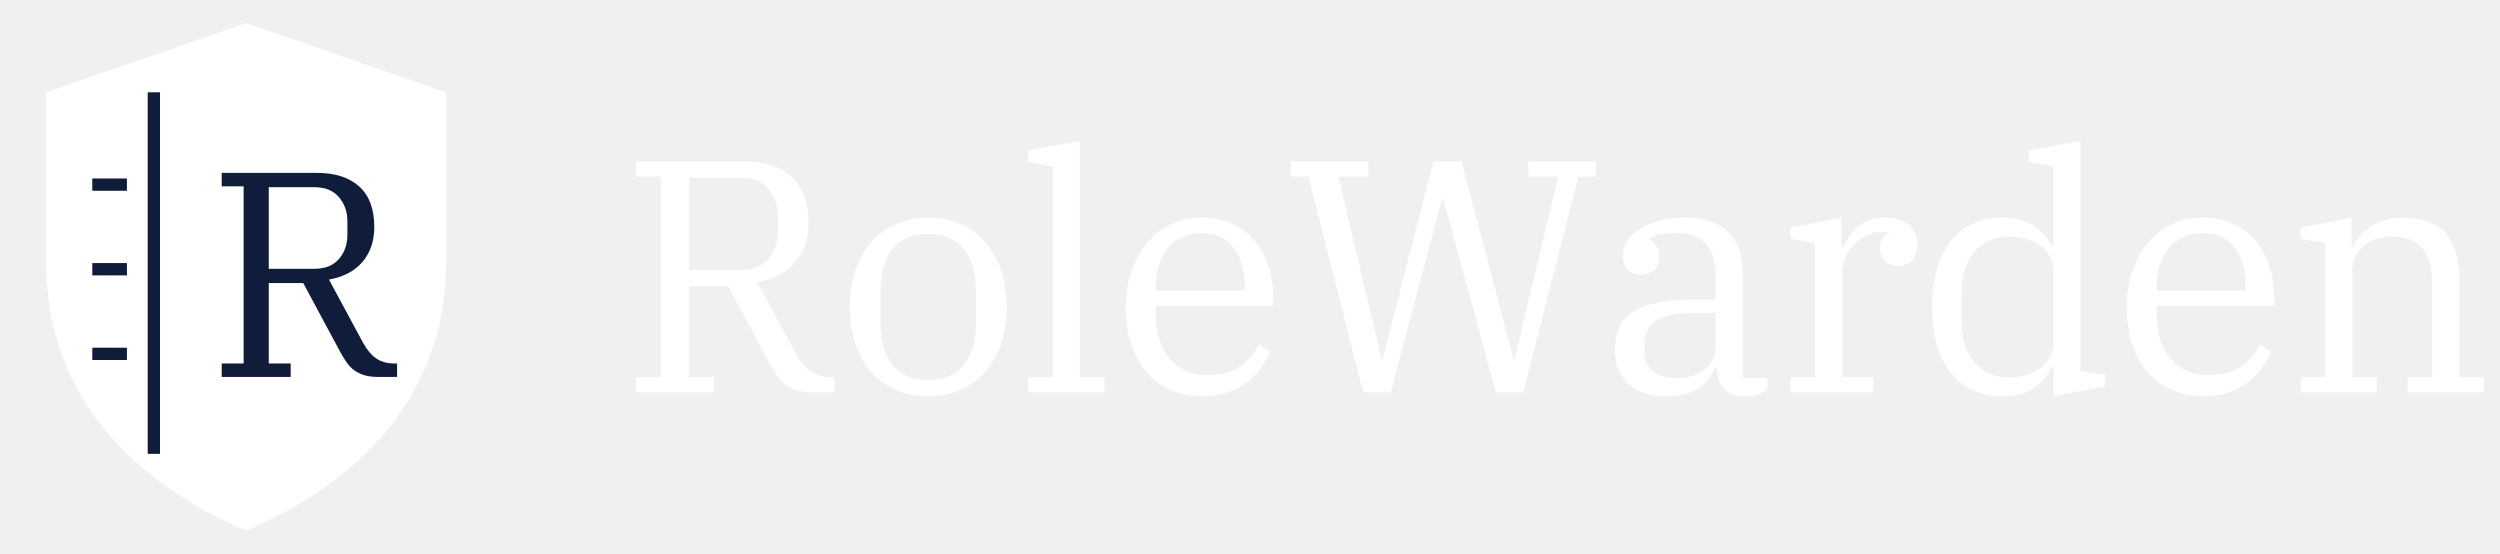
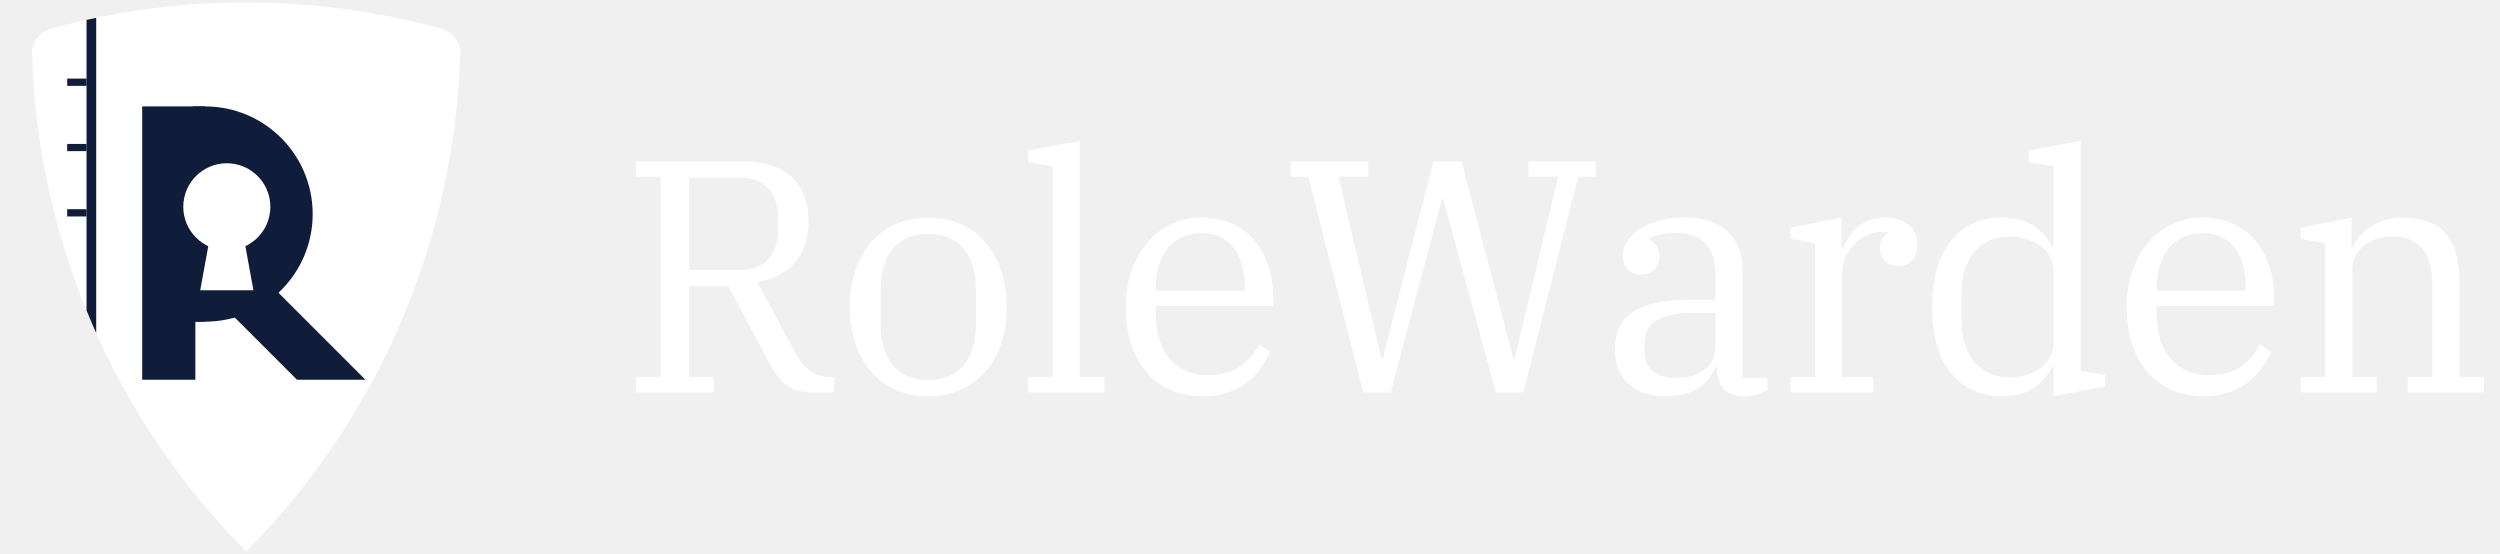
<svg xmlns="http://www.w3.org/2000/svg" width="325" height="72" viewBox="0 0 325 72">
  <g transform="translate(0.00 0.00) scale(1)">
-     <path fill="#ffffff" d="M32 3 L58 12 V34 C58 52 46 63 32 69 C18 63 6 52 6 34 V12 Z" />
-     <g stroke="#0f1d3a" stroke-width="1.6" fill="none">
-       <line x1="20" y1="12" x2="20" y2="59" />
-       <line x1="12" y1="24" x2="16.5" y2="24" />
-       <line x1="12" y1="35" x2="16.5" y2="35" />
-       <line x1="12" y1="46" x2="16.5" y2="46" />
+     <g transform="translate(3.852 0) scale(0.15721) translate(-120.94 -98.0)">
+       <defs>
+         <clipPath id="ks19">
+           <path d="M300.00,554.00 A610.00,610.00 0 0 0 477.05,142.69 A21.00,21.00 0 0 0 461.62,121.80 A610.00,610.00 0 0 0 138.38,121.80 A21.00,21.00 0 0 0 122.95,142.69 A610.00,610.00 0 0 0 300.00,554.00 Z" />
+         </clipPath>
+       </defs>
+       <path fill="#ffffff" d="M300.00,554.00 A610.00,610.00 0 0 0 477.05,142.69 A21.00,21.00 0 0 0 461.62,121.80 A610.00,610.00 0 0 0 138.38,121.80 A21.00,21.00 0 0 0 122.95,142.69 A610.00,610.00 0 0 0 300.00,554.00 Z" />
+       <g fill="#0f1d3a" clip-path="url(#ks19)">
+         <rect x="168" y="98" width="8" height="458" />
+         <rect x="152" y="163.0" width="16" height="6" />
+         <rect x="152" y="217.0" width="16" height="6" />
+         <rect x="152" y="271.0" width="16" height="6" />
+       </g>
+       <g fill="#0f1d3a" clip-path="url(#ks19)">
+         <path d="M214,186 H266 V364 H258 V412 H214 Z" />
+         <path d="M266,186 A89,89 0 0 1 266,364 H256 V186 Z" />
+         <path d="M264,334 L320.6,334 L398.6,412 L342.0,412 Z" />
+       </g>
+       <g fill="#ffffff">
+         <circle cx="284" cy="269" r="36" />
+         <path d="M271,288.8 L297,288.8 L306,338 L262,338 Z" />
+       </g>
    </g>
-     <path fill="#0f1d3a" d="M28.822 47.252H31.672V24.224H28.822V22.476H41.21Q44.744 22.476 46.701 24.243Q48.658 26.01 48.658 29.506Q48.658 32.204 47.157 34.009Q45.656 35.814 42.768 36.346L47.214 44.592Q47.974 45.96 48.924 46.606Q49.874 47.252 51.28 47.252H51.622V49.0H49.19Q48.088 49.0 47.347 48.772Q46.606 48.544 46.036 48.126Q45.466 47.708 45.029 47.062Q44.592 46.416 44.136 45.58L39.424 36.802H34.94V47.252H37.79V49.0H28.822ZM34.94 34.94H40.906Q42.958 34.94 44.06 33.667Q45.162 32.394 45.162 30.532V28.784Q45.162 26.922 44.06 25.63Q42.958 24.338 40.906 24.338H34.94Z" />
  </g>
  <path fill="#ffffff" d="M82.665 49.022H85.89V22.964H82.665V20.986H96.683Q100.682 20.986 102.896 22.986Q105.111 24.985 105.111 28.941Q105.111 31.994 103.412 34.037Q101.714 36.079 98.446 36.681L103.477 46.012Q104.337 47.56 105.412 48.291Q106.487 49.022 108.078 49.022H108.465V51.0H105.713Q104.466 51.0 103.627 50.742Q102.789 50.484 102.144 50.011Q101.499 49.538 101.004 48.807Q100.51 48.076 99.994 47.13L94.662 37.197H89.588V49.022H92.813V51.0H82.665ZM89.588 35.09H96.339Q98.661 35.09 99.908 33.65Q101.155 32.209 101.155 30.102V28.124Q101.155 26.017 99.908 24.555Q98.661 23.093 96.339 23.093H89.588Z M120.677 49.409Q122.268 49.409 123.45 48.871Q124.633 48.334 125.385 47.367Q126.138 46.399 126.503 45.088Q126.869 43.776 126.869 42.228V37.584Q126.869 36.036 126.503 34.724Q126.138 33.413 125.385 32.445Q124.633 31.478 123.45 30.941Q122.268 30.403 120.677 30.403Q119.043 30.403 117.882 30.941Q116.721 31.478 115.968 32.445Q115.216 33.413 114.85 34.724Q114.485 36.036 114.485 37.584V42.228Q114.485 43.776 114.85 45.088Q115.216 46.399 115.968 47.367Q116.721 48.334 117.882 48.871Q119.043 49.409 120.677 49.409ZM120.677 51.516Q118.398 51.516 116.506 50.699Q114.614 49.882 113.281 48.355Q111.948 46.829 111.217 44.701Q110.486 42.572 110.486 39.906Q110.486 37.283 111.217 35.133Q111.948 32.983 113.281 31.457Q114.614 29.93 116.506 29.113Q118.398 28.296 120.677 28.296Q122.956 28.296 124.848 29.113Q126.74 29.93 128.073 31.457Q129.406 32.983 130.137 35.133Q130.868 37.283 130.868 39.906Q130.868 42.572 130.137 44.701Q129.406 46.829 128.073 48.355Q126.74 49.882 124.848 50.699Q122.956 51.516 120.677 51.516Z M133.663 49.022H136.845V21.631L133.663 21.072V19.567L140.371 18.32V49.022H143.553V51.0H133.663Z M156.41 51.516Q154.045 51.516 152.174 50.677Q150.304 49.839 149.014 48.334Q147.724 46.829 147.036 44.679Q146.348 42.529 146.348 39.906Q146.348 37.326 147.1 35.198Q147.853 33.069 149.164 31.521Q150.476 29.973 152.282 29.135Q154.088 28.296 156.238 28.296Q158.431 28.296 160.151 29.07Q161.871 29.844 163.053 31.242Q164.236 32.639 164.881 34.574Q165.526 36.509 165.526 38.788V39.777H150.261V40.895Q150.261 44.55 152.089 46.657Q153.916 48.764 156.969 48.764Q159.635 48.764 161.204 47.668Q162.774 46.571 163.677 44.808L165.096 45.711Q164.666 46.829 163.913 47.883Q163.161 48.936 162.086 49.731Q161.011 50.527 159.592 51.022Q158.173 51.516 156.41 51.516ZM150.261 37.799H161.828V37.369Q161.828 35.864 161.505 34.574Q161.183 33.284 160.495 32.338Q159.807 31.392 158.753 30.855Q157.7 30.317 156.238 30.317Q154.776 30.317 153.658 30.833Q152.54 31.349 151.787 32.295Q151.035 33.241 150.648 34.51Q150.261 35.778 150.261 37.283Z M170.084 22.964H167.805V20.986H177.867V22.964H173.997L179.587 46.614H179.759L186.338 20.986H189.993L196.744 46.614H196.916L202.549 22.964H198.679V20.986H207.451V22.964H205.172L198.034 51.0H194.465L187.628 25.888H187.456L180.791 51.0H177.222Z M216.524 51.516Q213.428 51.516 211.686 49.903Q209.945 48.291 209.945 45.496Q209.945 43.905 210.461 42.68Q210.977 41.454 212.159 40.637Q213.342 39.82 215.234 39.39Q217.126 38.96 219.835 38.96H223.017V35.692Q223.017 33.069 221.748 31.672Q220.48 30.274 217.943 30.274Q216.825 30.274 215.879 30.468Q214.933 30.661 214.331 31.005V31.091Q214.804 31.349 215.255 31.865Q215.707 32.381 215.707 33.327Q215.707 34.445 215.062 35.069Q214.417 35.692 213.342 35.692Q212.31 35.692 211.643 35.069Q210.977 34.445 210.977 33.198Q210.977 32.252 211.536 31.37Q212.095 30.489 213.127 29.801Q214.159 29.113 215.685 28.705Q217.212 28.296 219.147 28.296Q222.63 28.296 224.586 30.102Q226.543 31.908 226.543 35.176V49.151H229.768V50.656Q229.295 51.0 228.499 51.258Q227.704 51.516 226.715 51.516Q225.038 51.516 224.135 50.57Q223.232 49.624 223.232 48.033V47.732H223.017Q222.716 48.463 222.221 49.151Q221.727 49.839 220.953 50.355Q220.179 50.871 219.082 51.194Q217.986 51.516 216.524 51.516ZM218.029 49.151Q220.093 49.151 221.555 48.097Q223.017 47.044 223.017 44.851V40.68H220.222Q218.373 40.68 217.126 40.96Q215.879 41.239 215.148 41.776Q214.417 42.314 214.094 43.088Q213.772 43.862 213.772 44.894V45.797Q213.772 47.431 214.89 48.291Q216.008 49.151 218.029 49.151Z M232.778 49.022H235.96V31.607L232.778 31.048V29.586L239.4 28.296V32.166H239.615Q239.916 31.478 240.367 30.79Q240.819 30.102 241.485 29.543Q242.152 28.984 243.033 28.64Q243.915 28.296 245.076 28.296Q246.968 28.296 248.107 29.199Q249.247 30.102 249.247 31.822Q249.247 33.112 248.602 33.843Q247.957 34.574 246.925 34.574Q245.764 34.574 245.076 33.95Q244.388 33.327 244.388 32.338Q244.388 31.478 244.753 30.941Q245.119 30.403 245.592 30.317V30.231Q245.42 30.188 245.162 30.167Q244.904 30.145 244.517 30.145Q243.614 30.145 242.711 30.597Q241.808 31.048 241.098 31.758Q240.389 32.467 239.937 33.37Q239.486 34.273 239.486 35.176V49.022H243.528V51.0H232.778Z M260.255 51.516Q256.127 51.516 253.654 48.528Q251.182 45.539 251.182 39.906Q251.182 34.273 253.654 31.285Q256.127 28.296 260.255 28.296Q262.835 28.296 264.447 29.414Q266.06 30.532 266.791 32.123H266.963V21.631L263.738 21.072V19.567L270.489 18.32V48.205L273.671 48.764V50.226L266.963 51.516V47.646H266.791Q266.06 49.237 264.469 50.377Q262.878 51.516 260.255 51.516ZM261.287 49.065Q262.319 49.065 263.351 48.764Q264.383 48.463 265.178 47.904Q265.974 47.345 266.468 46.507Q266.963 45.668 266.963 44.636V35.176Q266.963 34.144 266.468 33.306Q265.974 32.467 265.178 31.908Q264.383 31.349 263.351 31.048Q262.319 30.747 261.287 30.747Q258.32 30.747 256.664 32.746Q255.009 34.746 255.009 38.1V41.712Q255.009 45.066 256.664 47.066Q258.32 49.065 261.287 49.065Z M286.528 51.516Q284.163 51.516 282.292 50.677Q280.422 49.839 279.132 48.334Q277.842 46.829 277.154 44.679Q276.466 42.529 276.466 39.906Q276.466 37.326 277.218 35.198Q277.971 33.069 279.282 31.521Q280.594 29.973 282.4 29.135Q284.206 28.296 286.356 28.296Q288.549 28.296 290.269 29.07Q291.989 29.844 293.171 31.242Q294.354 32.639 294.999 34.574Q295.644 36.509 295.644 38.788V39.777H280.379V40.895Q280.379 44.55 282.206 46.657Q284.034 48.764 287.087 48.764Q289.753 48.764 291.322 47.668Q292.892 46.571 293.795 44.808L295.214 45.711Q294.784 46.829 294.031 47.883Q293.279 48.936 292.204 49.731Q291.129 50.527 289.71 51.022Q288.291 51.516 286.528 51.516ZM280.379 37.799H291.946V37.369Q291.946 35.864 291.623 34.574Q291.301 33.284 290.613 32.338Q289.925 31.392 288.871 30.855Q287.818 30.317 286.356 30.317Q284.894 30.317 283.776 30.833Q282.658 31.349 281.905 32.295Q281.153 33.241 280.766 34.51Q280.379 35.778 280.379 37.283Z M299.084 49.022H302.266V31.607L299.084 31.048V29.586L305.706 28.296V32.166H305.878Q306.136 31.521 306.673 30.833Q307.211 30.145 308.006 29.586Q308.802 29.027 309.877 28.662Q310.952 28.296 312.242 28.296Q316.241 28.296 317.982 30.382Q319.724 32.467 319.724 36.638V49.022H322.906V51.0H313.016V49.022H316.198V36.939Q316.198 30.747 310.995 30.747Q310.049 30.747 309.125 31.005Q308.2 31.263 307.447 31.822Q306.695 32.381 306.243 33.198Q305.792 34.015 305.792 35.133V49.022H308.974V51.0H299.084Z" />
</svg>
